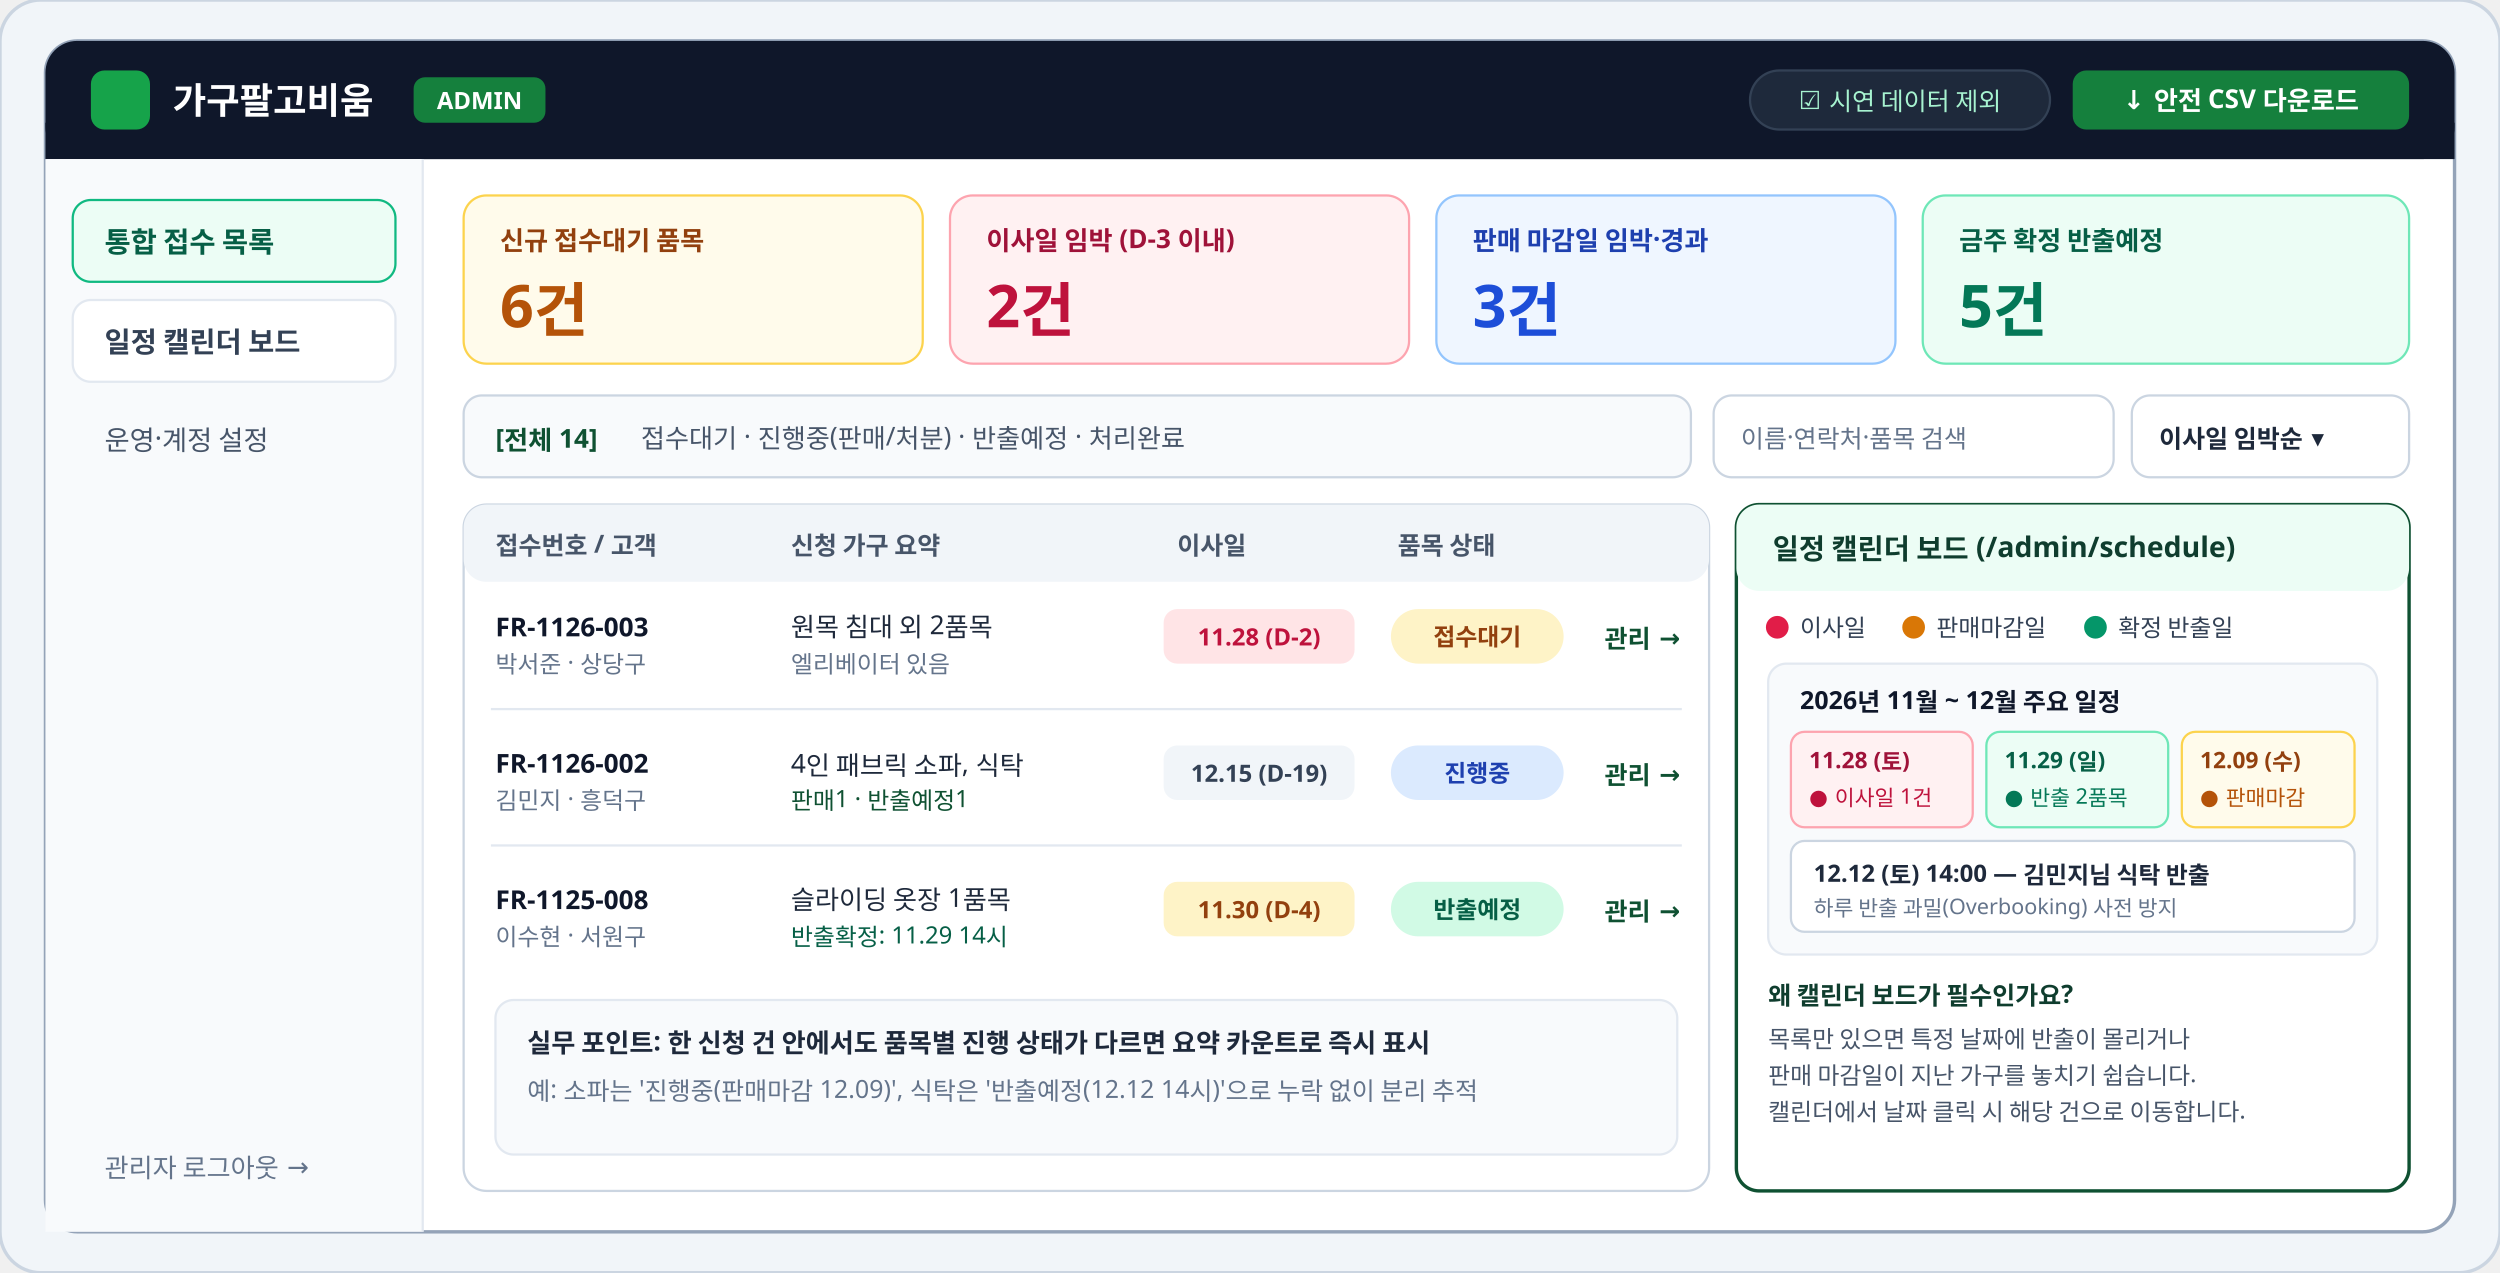
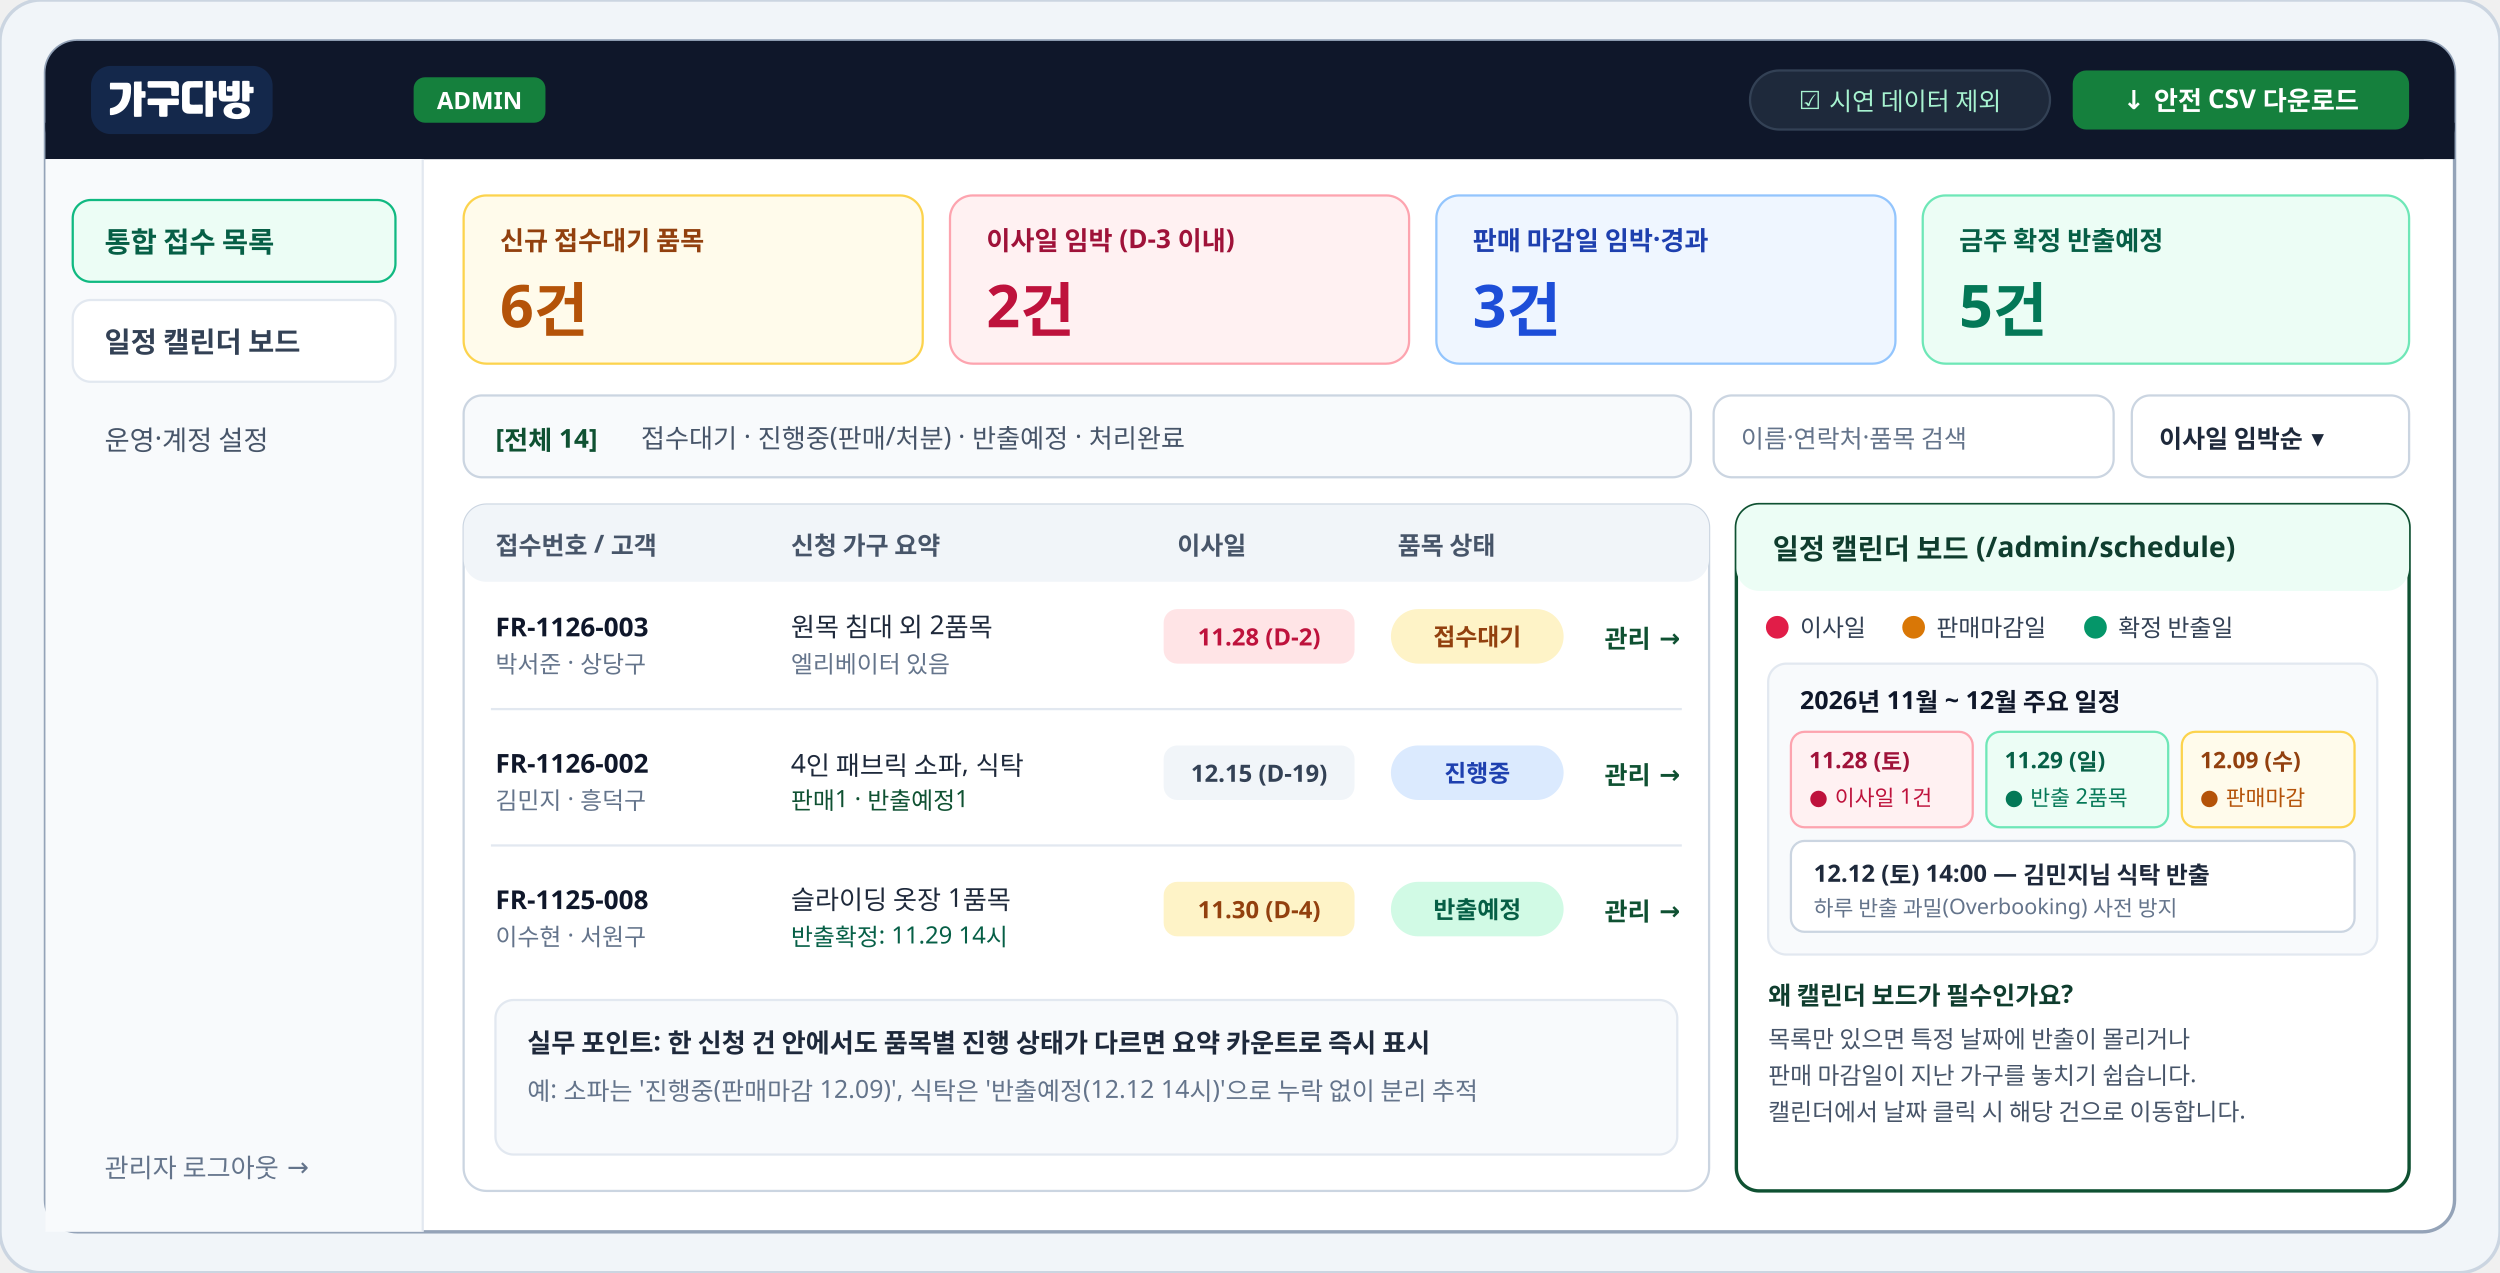
<svg xmlns="http://www.w3.org/2000/svg" width="1100" height="560" viewBox="0 0 1100 560" role="img" aria-label="관리자 통합 접수 대시보드 및 일정 캘린더 보드 설계">
  <style>
    text { font-family: "Malgun Gothic", "맑은 고딕", sans-serif; }
  </style>
  <rect x="0" y="0" width="1100" height="560" rx="18" fill="#F1F5F9" stroke="#CBD5E1" stroke-width="1.5" />
  <rect x="20" y="18" width="1060" height="524" rx="14" fill="#FFFFFF" stroke="#94A3B8" stroke-width="1.5" />
  <rect x="20" y="18" width="1060" height="52" rx="14" fill="#0F172A" />
  <rect x="20" y="54" width="1060" height="16" fill="#0F172A" />
-   <rect x="40" y="31" width="26" height="26" rx="6" fill="#16A34A" />
-   <text x="76" y="50" font-size="16" font-weight="800" fill="#FFFFFF">가구팔고비움</text>
+   <svg x="40" y="29" width="80" height="30" viewBox="123 638 1827 686">
+     <rect x="123" y="638" width="1827" height="686" rx="200" fill="#14284b" />
+     <path fill="#ffffff" d="M 1098.05 791.311 C 1105.91 790.818 1114.8 790.887 1122.72 790.988 C 1164.04 791.512 1205.92 789.739 1247.19 790.872 C 1248.18 801.361 1248.56 844.064 1245.95 853.147 C 1241.88 856.897 1224.97 855.281 1218.57 855.313 C 1202.55 855.479 1186.53 855.504 1170.51 855.387 C 1159.77 855.299 1148.76 854.879 1138.16 855.38 C 1124.35 856.146 1115.89 861.211 1115.76 876.007 C 1115.59 895.895 1115.67 915.707 1115.66 935.52 L 1115.63 983.178 C 1115.62 993.52 1114.99 1004.44 1116.45 1014.69 C 1117.2 1019.9 1119.24 1023.12 1124.15 1025.29 C 1143.32 1033.77 1237.63 1022.49 1245.9 1029.83 C 1248.85 1032.46 1247.95 1043.42 1247.99 1047.25 C 1248.47 1062.89 1249.87 1101.01 1245.3 1115.84 C 1243.7 1121.02 1199.98 1118.81 1192.01 1118.83 L 1133.44 1119.1 C 1121.01 1119.13 1103.64 1119.7 1091.92 1117.65 C 1081.56 1115.79 1071.73 1111.68 1063.12 1105.61 C 1035.4 1086.08 1039.03 1055.9 1038.85 1026.51 L 1038.67 961.538 C 1038.35 938.014 1038.23 914.488 1038.31 890.963 C 1038.32 876.898 1038.08 863.663 1039.43 849.613 C 1042.63 816.35 1065.84 796.584 1098.05 791.311 z" />
+     <path fill="#ffffff" d="M 316.248 807.262 C 349.105 806.382 383.588 807.683 416.643 807.196 C 439.72 806.857 463.614 807.108 486.711 807.399 C 491.575 807.949 500.018 808.789 504.334 810.906 C 529.654 823.647 525.653 850.247 525.908 873.194 C 527.098 980.643 487.564 1082.3 379.771 1122.3 C 365.685 1126.9 329.061 1137.46 314.89 1132.53 C 312.986 1130.41 313.112 1128.07 313.228 1124.12 C 313.755 1106.23 310.794 1083.44 314.465 1066.34 C 316.981 1062.32 329.742 1060.74 333.152 1059.88 C 419.774 1037.97 445.679 955.399 443.042 874.838 C 411.611 875.881 379.601 874.514 348.112 874.945 C 336.95 875.098 325.388 874.955 314.269 874.269 C 312.877 863.437 310.802 814.772 316.248 807.262 z" />
+     <path fill="#ffffff" d="M 1550.36 788.29 C 1559.46 787.937 1611.54 786.986 1617.32 789.897 C 1618 792.428 1618.69 795.828 1618.73 798.418 C 1619.52 847.659 1619.13 897.016 1618.77 946.272 C 1618.29 951.73 1618.84 958.433 1617.57 963.707 C 1612.05 986.386 1592.75 995.68 1570.9 995.856 C 1536.12 996.206 1500.46 996.04 1465.75 996.565 C 1406.32 997.464 1407.59 966.79 1407.78 920.246 L 1407.94 859.75 L 1407.75 823.935 C 1407.57 786.559 1410.28 787.56 1446.96 788.441 C 1457.99 788.706 1469.89 788.734 1481 789.011 C 1481.88 809.107 1478.55 923.847 1482.81 934.713 C 1485.55 936.518 1491.28 937.88 1493.89 937.393 C 1504.02 935.498 1543.43 944.021 1544.9 929.363 C 1545.54 923.024 1545.17 903.73 1545.13 896.515 C 1532.13 895.278 1500.29 898.152 1492.03 893.074 C 1489.12 887.995 1488.64 846.755 1491.37 845.141 C 1501.28 839.28 1532.48 841.868 1545.1 841.485 C 1544.95 826.899 1544.14 808.809 1545.64 794.276 C 1546 790.787 1547.97 789.958 1550.36 788.29 z" />
+     <path fill="#ffffff" d="M 1565.52 1008.23 C 1617.37 1006.51 1712.18 1011.92 1721.17 1080.82 C 1729.45 1144.33 1665.63 1165.69 1613.9 1172.2 C 1562.62 1177.42 1470.51 1167.35 1457.52 1103.9 C 1449.26 1063.54 1476.97 1032.8 1512.96 1019.69 C 1531.75 1012.84 1545.85 1011.26 1565.52 1008.23 z M 1599 1123.4 C 1612.97 1120.45 1625.89 1117.69 1634.6 1105.04 C 1645.23 1089.62 1636.27 1071.92 1621.48 1063.46 C 1608.71 1056.15 1594.59 1055.5 1580.32 1056.38 C 1566.6 1059.14 1553.35 1061.75 1544.71 1074.34 C 1540.73 1080.1 1539.23 1087.21 1540.53 1094.08 C 1545.43 1120.22 1577.05 1125.11 1599 1123.4 z" />
+     <path fill="#ffffff" d="M 564.629 795.333 C 583.919 794.242 611.339 794.801 630.998 794.723 C 633.988 821.311 630.045 863.873 631.853 891.971 C 639.953 892.117 664.855 890.699 670.38 893.437 C 673.249 902.222 672.588 946.814 670.162 956.508 C 667.015 959.294 638.064 957.754 631.398 957.9 C 632.604 973.292 631.541 998.389 631.432 1014.7 C 631.1 1049.87 631.157 1085.04 631.603 1120.21 C 631.673 1126.38 634.647 1148.82 626.774 1149.32 C 614.563 1150.11 565.926 1152.62 556.362 1149.12 C 553.743 1139.22 554.704 1119.47 554.729 1108.59 L 554.766 1046.5 L 554.605 888.801 C 554.617 861.911 554.513 835.007 554.883 808.123 C 555.002 799.484 555.971 797.089 564.629 795.333 z" />
+     <path fill="#ffffff" d="M 1279.23 789.493 C 1289.45 788.937 1341.36 787.112 1347.19 791.855 C 1350.47 801.386 1349.13 877.315 1349.09 891.526 C 1359.82 892.42 1377.49 892.043 1388.83 892.198 C 1389.64 910.948 1389.42 937.986 1388.99 956.844 C 1377.51 957.677 1361.51 957.008 1349.07 957.468 L 1349.07 1118.75 C 1348.96 1126.44 1352.37 1148.85 1343.91 1149.52 C 1332.52 1150.42 1284.87 1152.43 1276.5 1148.56 C 1275.42 1144.23 1274.93 1138.83 1274.88 1134.35 C 1274.1 1056.49 1275.11 978.644 1274.83 900.768 L 1274.76 823.619 C 1274.75 814.791 1274.54 803.39 1275.08 794.445 C 1275.23 791.87 1277.38 790.785 1279.23 789.493 z" />
+     <path fill="#ffffff" d="M 1653.96 788.288 C 1665.98 787.297 1704.73 786.793 1716.06 790.059 C 1718.99 790.903 1718.03 841.891 1718.03 848.633 C 1729.73 848.029 1746.63 847.904 1758.21 848.577 C 1758.92 859.564 1760.31 901.585 1757.07 910.411 C 1753.47 913.531 1724.39 912.306 1717.41 912.279 C 1718.71 928.836 1717.86 952.897 1717.68 969.75 C 1717.69 996.719 1721.66 998.108 1688.38 996.138 C 1680.61 995.678 1644.76 1000.08 1644.35 990.664 C 1641.67 928.441 1644.7 865.018 1643.43 802.519 C 1643.11 787.21 1646.75 789.27 1653.96 788.288 z" />
+     <path fill="#ffffff" d="M 706 791 H 963 A 44 44 0 0 1 1007 835 V 926 A 14 14 0 0 1 993 940 H 944 A 14 14 0 0 1 930 926 V 875 A 18 18 0 0 0 912 857 H 706 A 14 14 0 0 1 692 843 V 805 A 14 14 0 0 1 706 791 Z" />
+     <path fill="#ffffff" d="M 706 966 H 993 A 14 14 0 0 1 1007 980 V 1018 A 14 14 0 0 1 993 1032 H 893 V 1136 A 14 14 0 0 1 879 1150 H 822 A 14 14 0 0 1 808 1136 V 1032 H 706 A 14 14 0 0 1 692 1018 V 980 A 14 14 0 0 1 706 966 Z" />
+   </svg>
  <rect x="182" y="34" width="58" height="20" rx="5" fill="#15803D" />
  <text x="211" y="48" font-size="10.5" font-weight="700" fill="#FFFFFF" text-anchor="middle">ADMIN</text>
  <rect x="770" y="31" width="132" height="26" rx="13" fill="#1E293B" stroke="#334155" />
  <text x="836" y="48" font-size="11" fill="#A7F3D0" text-anchor="middle">☑ 시연 데이터 제외</text>
  <rect x="912" y="31" width="148" height="26" rx="6" fill="#15803D" />
  <text x="986" y="48" font-size="11.5" font-weight="700" fill="#FFFFFF" text-anchor="middle">↓ 안전 CSV 다운로드</text>
  <rect x="20" y="70" width="166" height="472" fill="#F8FAFC" />
  <line x1="186" y1="70" x2="186" y2="542" stroke="#E2E8F0" />
  <rect x="32" y="88" width="142" height="36" rx="8" fill="#ECFDF5" stroke="#10B981" />
  <text x="46" y="111" font-size="12.5" font-weight="800" fill="#065F46">통합 접수 목록</text>
  <rect x="32" y="132" width="142" height="36" rx="8" fill="#FFFFFF" stroke="#E2E8F0" />
  <text x="46" y="155" font-size="12.5" font-weight="700" fill="#334155">일정 캘린더 보드</text>
  <text x="46" y="198" font-size="12" fill="#475569">운영·계정 설정</text>
  <text x="46" y="518" font-size="11.5" fill="#64748B">관리자 로그아웃 →</text>
  <rect x="204" y="86" width="202" height="74" rx="10" fill="#FFFBEB" stroke="#FCD34D" />
  <text x="220" y="110" font-size="11.5" font-weight="700" fill="#92400E">신규 접수대기 품목</text>
  <text x="220" y="144" font-size="26" font-weight="800" fill="#B45309">6건</text>
  <rect x="418" y="86" width="202" height="74" rx="10" fill="#FFF1F2" stroke="#FDA4AF" />
  <text x="434" y="110" font-size="11.5" font-weight="700" fill="#9F1239">이사일 임박 (D-3 이내)</text>
  <text x="434" y="144" font-size="26" font-weight="800" fill="#BE123C">2건</text>
  <rect x="632" y="86" width="202" height="74" rx="10" fill="#EFF6FF" stroke="#93C5FD" />
  <text x="648" y="110" font-size="11.5" font-weight="700" fill="#1E40AF">판매 마감일 임박·경과</text>
  <text x="648" y="144" font-size="26" font-weight="800" fill="#1D4ED8">3건</text>
  <rect x="846" y="86" width="214" height="74" rx="10" fill="#ECFDF5" stroke="#6EE7B7" />
  <text x="862" y="110" font-size="11.5" font-weight="700" fill="#065F46">금주 확정 반출예정</text>
  <text x="862" y="144" font-size="26" font-weight="800" fill="#047857">5건</text>
  <rect x="204" y="174" width="540" height="36" rx="8" fill="#F8FAFC" stroke="#CBD5E1" />
  <text x="218" y="197" font-size="11.5" font-weight="700" fill="#0F5132">[전체 14]</text>
  <text x="282" y="197" font-size="11.5" fill="#475569">접수대기 · 진행중(판매/처분) · 반출예정 · 처리완료</text>
  <rect x="754" y="174" width="176" height="36" rx="8" fill="#FFFFFF" stroke="#CBD5E1" />
  <text x="766" y="197" font-size="11" fill="#64748B">이름·연락처·품목 검색</text>
  <rect x="938" y="174" width="122" height="36" rx="8" fill="#FFFFFF" stroke="#CBD5E1" />
  <text x="950" y="197" font-size="11" font-weight="700" fill="#1E293B">이사일 임박순 ▾</text>
  <rect x="204" y="222" width="548" height="302" rx="10" fill="#FFFFFF" stroke="#CBD5E1" />
  <rect x="204" y="222" width="548" height="34" rx="10" fill="#F1F5F9" />
  <text x="218" y="244" font-size="11" font-weight="700" fill="#475569">접수번호 / 고객</text>
  <text x="348" y="244" font-size="11" font-weight="700" fill="#475569">신청 가구 요약</text>
  <text x="518" y="244" font-size="11" font-weight="700" fill="#475569">이사일</text>
  <text x="615" y="244" font-size="11" font-weight="700" fill="#475569">품목 상태</text>
  <text x="218" y="280" font-size="11.5" font-weight="700" fill="#0F172A">FR-1126-003</text>
  <text x="218" y="296" font-size="10.5" fill="#64748B">박서준 · 상당구</text>
  <text x="348" y="280" font-size="11.5" fill="#1E293B">원목 침대 외 2품목</text>
  <text x="348" y="296" font-size="10.5" fill="#64748B">엘리베이터 있음</text>
  <rect x="512" y="268" width="84" height="24" rx="6" fill="#FFE4E6" />
  <text x="554" y="284" font-size="10.5" font-weight="800" fill="#BE123C" text-anchor="middle">11.28 (D-2)</text>
  <rect x="612" y="268" width="76" height="24" rx="12" fill="#FEF3C7" />
  <text x="650" y="284" font-size="10.5" font-weight="700" fill="#92400E" text-anchor="middle">접수대기</text>
  <text x="706" y="285" font-size="11" font-weight="700" fill="#0F5132">관리 →</text>
  <line x1="216" y1="312" x2="740" y2="312" stroke="#E2E8F0" />
  <text x="218" y="340" font-size="11.5" font-weight="700" fill="#0F172A">FR-1126-002</text>
  <text x="218" y="356" font-size="10.5" fill="#64748B">김민지 · 흥덕구</text>
  <text x="348" y="340" font-size="11.5" fill="#1E293B">4인 패브릭 소파, 식탁</text>
  <text x="348" y="356" font-size="10.5" fill="#0F5132">판매1 · 반출예정1</text>
  <rect x="512" y="328" width="84" height="24" rx="6" fill="#F1F5F9" />
  <text x="554" y="344" font-size="10.5" font-weight="700" fill="#334155" text-anchor="middle">12.15 (D-19)</text>
  <rect x="612" y="328" width="76" height="24" rx="12" fill="#DBEAFE" />
  <text x="650" y="344" font-size="10.5" font-weight="700" fill="#1E40AF" text-anchor="middle">진행중</text>
  <text x="706" y="345" font-size="11" font-weight="700" fill="#0F5132">관리 →</text>
  <line x1="216" y1="372" x2="740" y2="372" stroke="#E2E8F0" />
  <text x="218" y="400" font-size="11.5" font-weight="700" fill="#0F172A">FR-1125-008</text>
  <text x="218" y="416" font-size="10.5" fill="#64748B">이수현 · 서원구</text>
  <text x="348" y="400" font-size="11.5" fill="#1E293B">슬라이딩 옷장 1품목</text>
  <text x="348" y="416" font-size="10.5" fill="#065F46">반출확정: 11.29 14시</text>
  <rect x="512" y="388" width="84" height="24" rx="6" fill="#FEF3C7" />
  <text x="554" y="404" font-size="10.5" font-weight="700" fill="#92400E" text-anchor="middle">11.30 (D-4)</text>
  <rect x="612" y="388" width="76" height="24" rx="12" fill="#D1FAE5" />
  <text x="650" y="404" font-size="10.5" font-weight="700" fill="#065F46" text-anchor="middle">반출예정</text>
  <text x="706" y="405" font-size="11" font-weight="700" fill="#0F5132">관리 →</text>
  <rect x="218" y="440" width="520" height="68" rx="8" fill="#F8FAFC" stroke="#E2E8F0" />
  <text x="232" y="463" font-size="11.5" font-weight="700" fill="#1E293B">실무 포인트: 한 신청 건 안에서도 품목별 진행 상태가 다르면 요약 카운트로 즉시 표시</text>
  <text x="232" y="484" font-size="11" fill="#64748B">예: 소파는 '진행중(판매마감 12.09)', 식탁은 '반출예정(12.12 14시)'으로 누락 없이 분리 추적</text>
  <rect x="764" y="222" width="296" height="302" rx="10" fill="#FFFFFF" stroke="#0F5132" stroke-width="1.5" />
  <rect x="764" y="222" width="296" height="38" rx="10" fill="#ECFDF5" />
  <text x="780" y="246" font-size="12.5" font-weight="800" fill="#0F3D2E">일정 캘린더 보드 (/admin/schedule)</text>
  <circle cx="782" cy="276" r="5" fill="#E11D48" />
  <text x="792" y="280" font-size="10.5" fill="#334155">이사일</text>
  <circle cx="842" cy="276" r="5" fill="#D97706" />
  <text x="852" y="280" font-size="10.5" fill="#334155">판매마감일</text>
  <circle cx="922" cy="276" r="5" fill="#059669" />
  <text x="932" y="280" font-size="10.5" fill="#334155">확정 반출일</text>
  <rect x="778" y="292" width="268" height="128" rx="8" fill="#F8FAFC" stroke="#E2E8F0" />
  <text x="792" y="312" font-size="11" font-weight="700" fill="#0F172A">2026년 11월 ~ 12월 주요 일정</text>
  <rect x="788" y="322" width="80" height="42" rx="6" fill="#FFF1F2" stroke="#FDA4AF" />
  <text x="796" y="338" font-size="10" font-weight="700" fill="#9F1239">11.28 (토)</text>
  <text x="796" y="354" font-size="9.5" fill="#BE123C">● 이사일 1건</text>
  <rect x="874" y="322" width="80" height="42" rx="6" fill="#ECFDF5" stroke="#6EE7B7" />
  <text x="882" y="338" font-size="10" font-weight="700" fill="#065F46">11.29 (일)</text>
  <text x="882" y="354" font-size="9.5" fill="#047857">● 반출 2품목</text>
  <rect x="960" y="322" width="76" height="42" rx="6" fill="#FFFBEB" stroke="#FCD34D" />
  <text x="968" y="338" font-size="10" font-weight="700" fill="#92400E">12.09 (수)</text>
  <text x="968" y="354" font-size="9.5" fill="#B45309">● 판매마감</text>
  <rect x="788" y="370" width="248" height="40" rx="6" fill="#FFFFFF" stroke="#CBD5E1" />
  <text x="798" y="388" font-size="10.5" font-weight="700" fill="#1E293B">12.12 (토) 14:00 — 김민지님 식탁 반출</text>
  <text x="798" y="403" font-size="9.5" fill="#64748B">하루 반출 과밀(Overbooking) 사전 방지</text>
  <text x="778" y="442" font-size="11" font-weight="700" fill="#0F3D2E">왜 캘린더 보드가 필수인가요?</text>
  <text x="778" y="461" font-size="10.5" fill="#475569">목록만 있으면 특정 날짜에 반출이 몰리거나</text>
  <text x="778" y="477" font-size="10.5" fill="#475569">판매 마감일이 지난 가구를 놓치기 쉽습니다.</text>
  <text x="778" y="493" font-size="10.5" fill="#475569">캘린더에서 날짜 클릭 시 해당 건으로 이동합니다.</text>
</svg>
